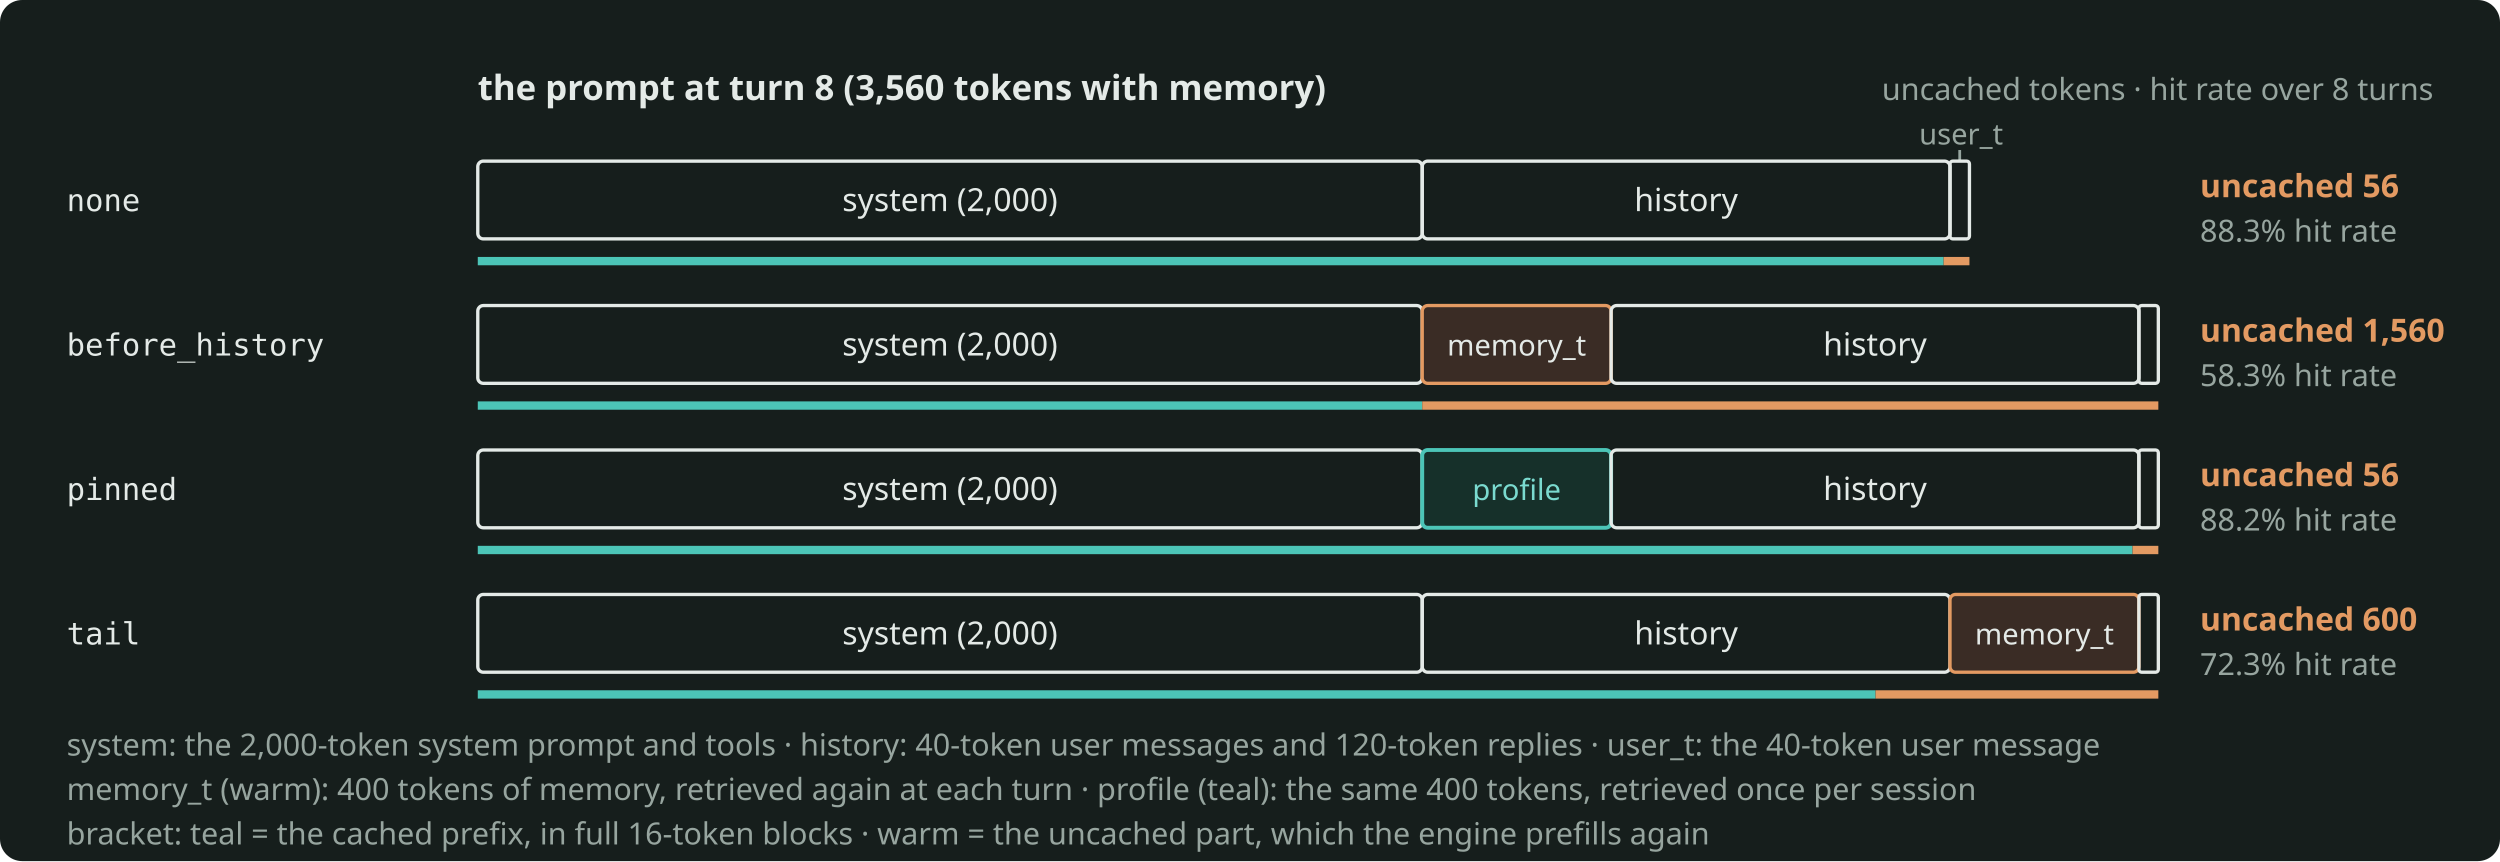
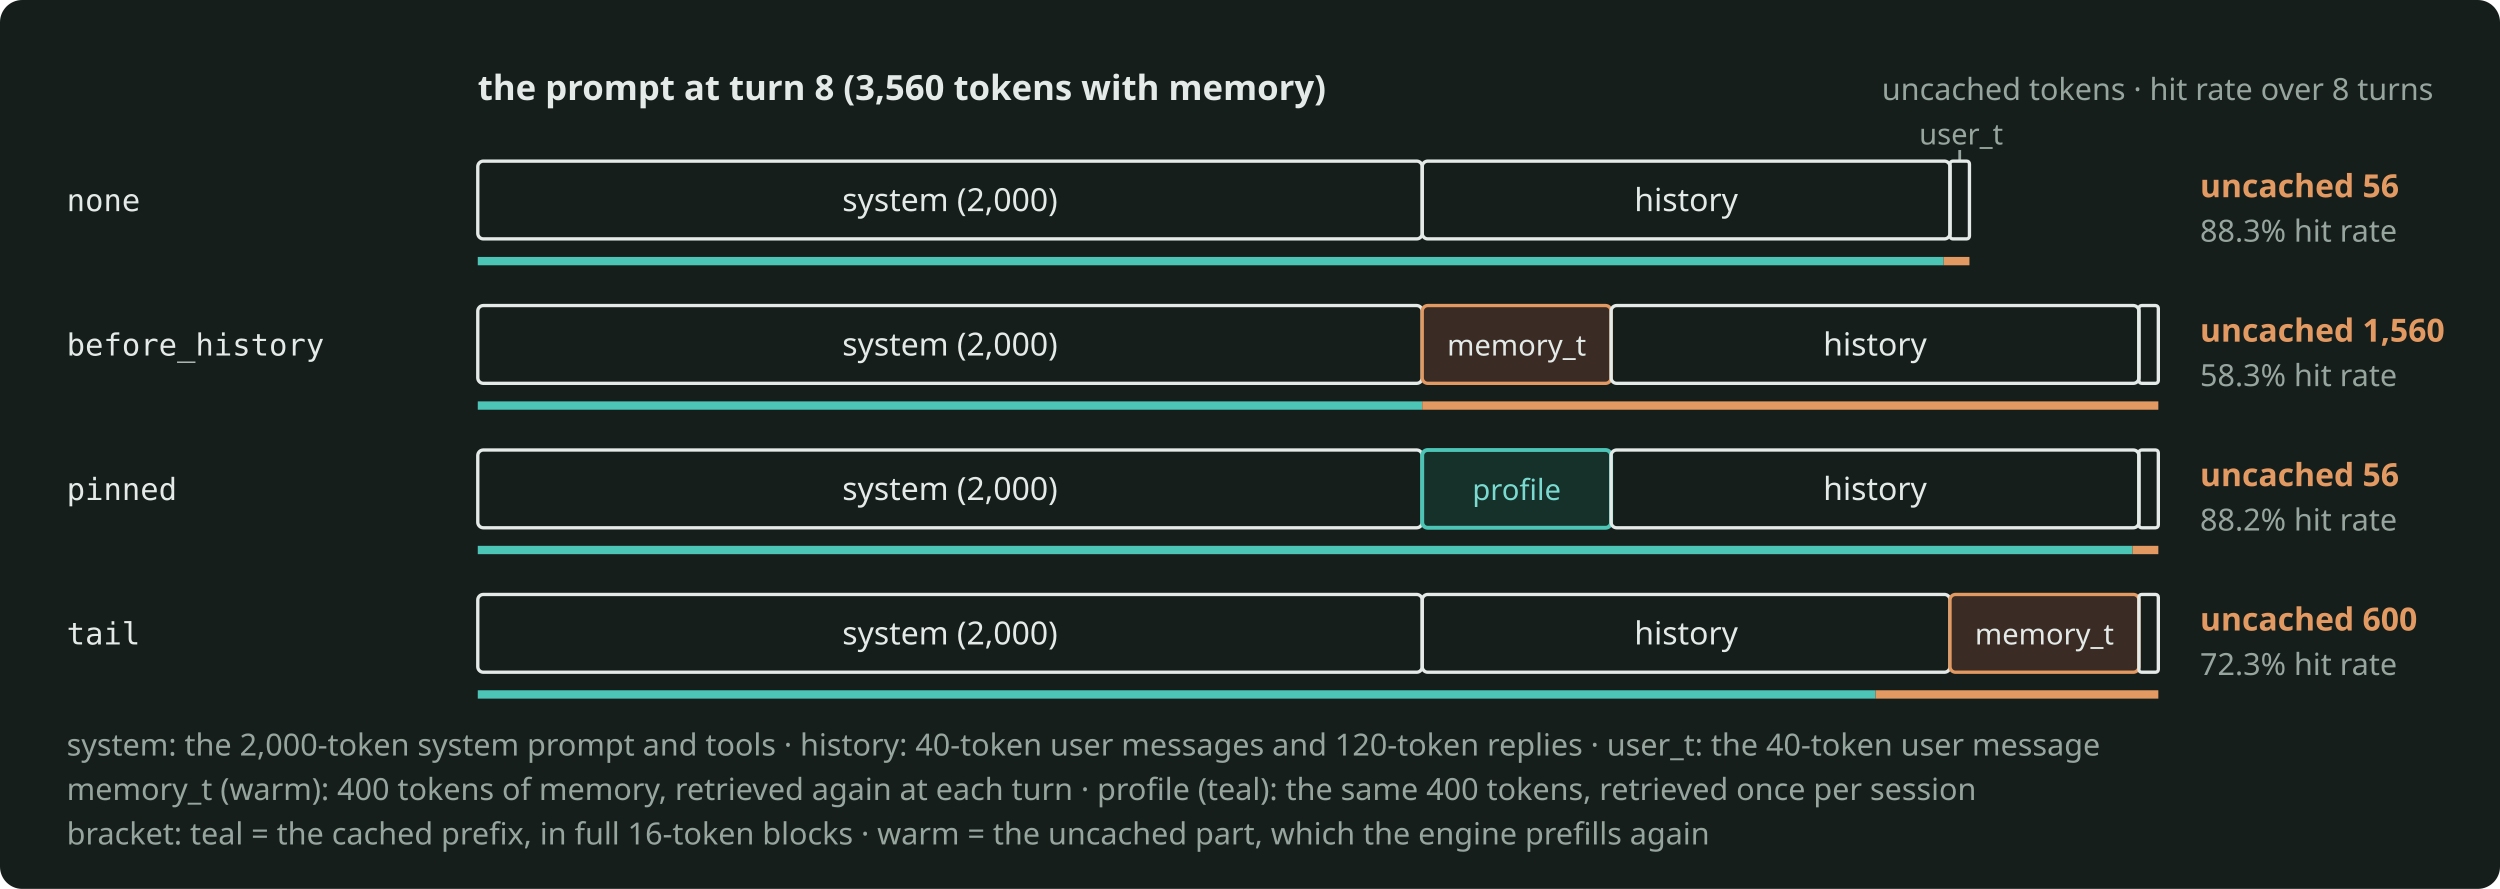
- <svg xmlns="http://www.w3.org/2000/svg" width="900" height="310" viewBox="0 0 900 310" role="img" aria-label="The prompt at turn 8 in the four layouts, to scale, with the cached prefix and the uncached part the engine prefills again: 56 tokens with no memory or a pinned profile, 1,560 with memory before the history, 600 with memory at the tail." style="color: #E4EAE7">
-   <rect x="0" y="0" width="900" height="310" rx="8" fill="#161E1C" />
+ <svg xmlns="http://www.w3.org/2000/svg" width="900" height="320" viewBox="0 0 900 320" role="img" aria-label="The prompt at turn 8 in the four layouts, to scale, with the cached prefix and the uncached part the engine prefills again: 56 tokens with no memory or a pinned profile, 1,560 with memory before the history, 600 with memory at the tail." style="color: #E4EAE7">
+   <rect x="0" y="0" width="900" height="320" rx="8" fill="#161E1C" />
  <g font-family="Bricolage Grotesque, system-ui, sans-serif" font-size="12.5" fill="currentColor">
    <text x="172" y="36" font-weight="600">the prompt at turn 8 (3,560 tokens with memory)</text>
    <text x="876" y="36" text-anchor="end" font-size="11" fill="#97A59F">uncached tokens · hit rate over 8 turns</text>
    <text x="706" y="52" text-anchor="middle" font-size="10.5" fill="#97A59F">user_t</text>
    <path d="M705.5 54 L705.5 58" stroke="#97A59F" stroke-width="1" />
    <text x="24" y="76" font-family="JetBrains Mono, monospace" font-size="11">none</text>
    <g stroke-width="1.2">
      <rect x="172" y="58" width="340" height="28" rx="2" fill="none" stroke="currentColor" />
      <rect x="512" y="58" width="190" height="28" rx="2" fill="none" stroke="currentColor" />
      <rect x="702" y="58" width="7" height="28" rx="1" fill="none" stroke="currentColor" />
    </g>
    <text x="342" y="76" text-anchor="middle" font-size="11.5">system (2,000)</text>
    <text x="607" y="76" text-anchor="middle" font-size="11.5">history</text>
    <path d="M172 94 L699.7 94" stroke="#4CC5B7" stroke-width="3" />
    <path d="M699.7 94 L709 94" stroke="#E39A62" stroke-width="3" />
    <text x="792" y="71" font-size="11.5" font-weight="600" fill="#E39A62">uncached 56</text>
    <text x="792" y="87" font-size="11" fill="#97A59F">88.3% hit rate</text>
    <text x="24" y="128" font-family="JetBrains Mono, monospace" font-size="11">before_history</text>
    <g stroke-width="1.2">
      <rect x="172" y="110" width="340" height="28" rx="2" fill="none" stroke="currentColor" />
      <rect x="512" y="110" width="68" height="28" rx="2" fill="#3A2C25" stroke="#E39A62" />
      <rect x="580" y="110" width="190" height="28" rx="2" fill="none" stroke="currentColor" />
      <rect x="770" y="110" width="7" height="28" rx="1" fill="none" stroke="currentColor" />
    </g>
    <text x="342" y="128" text-anchor="middle" font-size="11.5">system (2,000)</text>
    <text x="546" y="128" text-anchor="middle" font-size="10.5">memory_t</text>
    <text x="675" y="128" text-anchor="middle" font-size="11.5">history</text>
    <path d="M172 146 L512 146" stroke="#4CC5B7" stroke-width="3" />
    <path d="M512 146 L777 146" stroke="#E39A62" stroke-width="3" />
    <text x="792" y="123" font-size="11.5" font-weight="600" fill="#E39A62">uncached 1,560</text>
    <text x="792" y="139" font-size="11" fill="#97A59F">58.3% hit rate</text>
    <text x="24" y="180" font-family="JetBrains Mono, monospace" font-size="11">pinned</text>
    <g stroke-width="1.2">
      <rect x="172" y="162" width="340" height="28" rx="2" fill="none" stroke="currentColor" />
      <rect x="512" y="162" width="68" height="28" rx="2" fill="#16302A" stroke="#4CC5B7" stroke-width="1.4" />
      <rect x="580" y="162" width="190" height="28" rx="2" fill="none" stroke="currentColor" />
      <rect x="770" y="162" width="7" height="28" rx="1" fill="none" stroke="currentColor" />
    </g>
    <text x="342" y="180" text-anchor="middle" font-size="11.5">system (2,000)</text>
    <text x="546" y="180" text-anchor="middle" font-size="10.5" fill="#7ADACF">profile</text>
    <text x="675" y="180" text-anchor="middle" font-size="11.5">history</text>
    <path d="M172 198 L767.7 198" stroke="#4CC5B7" stroke-width="3" />
    <path d="M767.7 198 L777 198" stroke="#E39A62" stroke-width="3" />
    <text x="792" y="175" font-size="11.5" font-weight="600" fill="#E39A62">uncached 56</text>
    <text x="792" y="191" font-size="11" fill="#97A59F">88.2% hit rate</text>
    <text x="24" y="232" font-family="JetBrains Mono, monospace" font-size="11">tail</text>
    <g stroke-width="1.2">
      <rect x="172" y="214" width="340" height="28" rx="2" fill="none" stroke="currentColor" />
      <rect x="512" y="214" width="190" height="28" rx="2" fill="none" stroke="currentColor" />
      <rect x="702" y="214" width="68" height="28" rx="2" fill="#3A2C25" stroke="#E39A62" />
      <rect x="770" y="214" width="7" height="28" rx="1" fill="none" stroke="currentColor" />
    </g>
    <text x="342" y="232" text-anchor="middle" font-size="11.5">system (2,000)</text>
    <text x="607" y="232" text-anchor="middle" font-size="11.5">history</text>
    <text x="736" y="232" text-anchor="middle" font-size="10.5">memory_t</text>
    <path d="M172 250 L675.2 250" stroke="#4CC5B7" stroke-width="3" />
    <path d="M675.2 250 L777 250" stroke="#E39A62" stroke-width="3" />
    <text x="792" y="227" font-size="11.5" font-weight="600" fill="#E39A62">uncached 600</text>
    <text x="792" y="243" font-size="11" fill="#97A59F">72.3% hit rate</text>
    <g font-size="11" fill="#97A59F">
      <text x="24" y="272">system: the 2,000-token system prompt and tools · history: 40-token user messages and 120-token replies · user_t: the 40-token user message</text>
      <text x="24" y="288">memory_t (warm): 400 tokens of memory, retrieved again at each turn · profile (teal): the same 400 tokens, retrieved once per session</text>
      <text x="24" y="304">bracket: teal = the cached prefix, in full 16-token blocks · warm = the uncached part, which the engine prefills again</text>
    </g>
  </g>
</svg>
